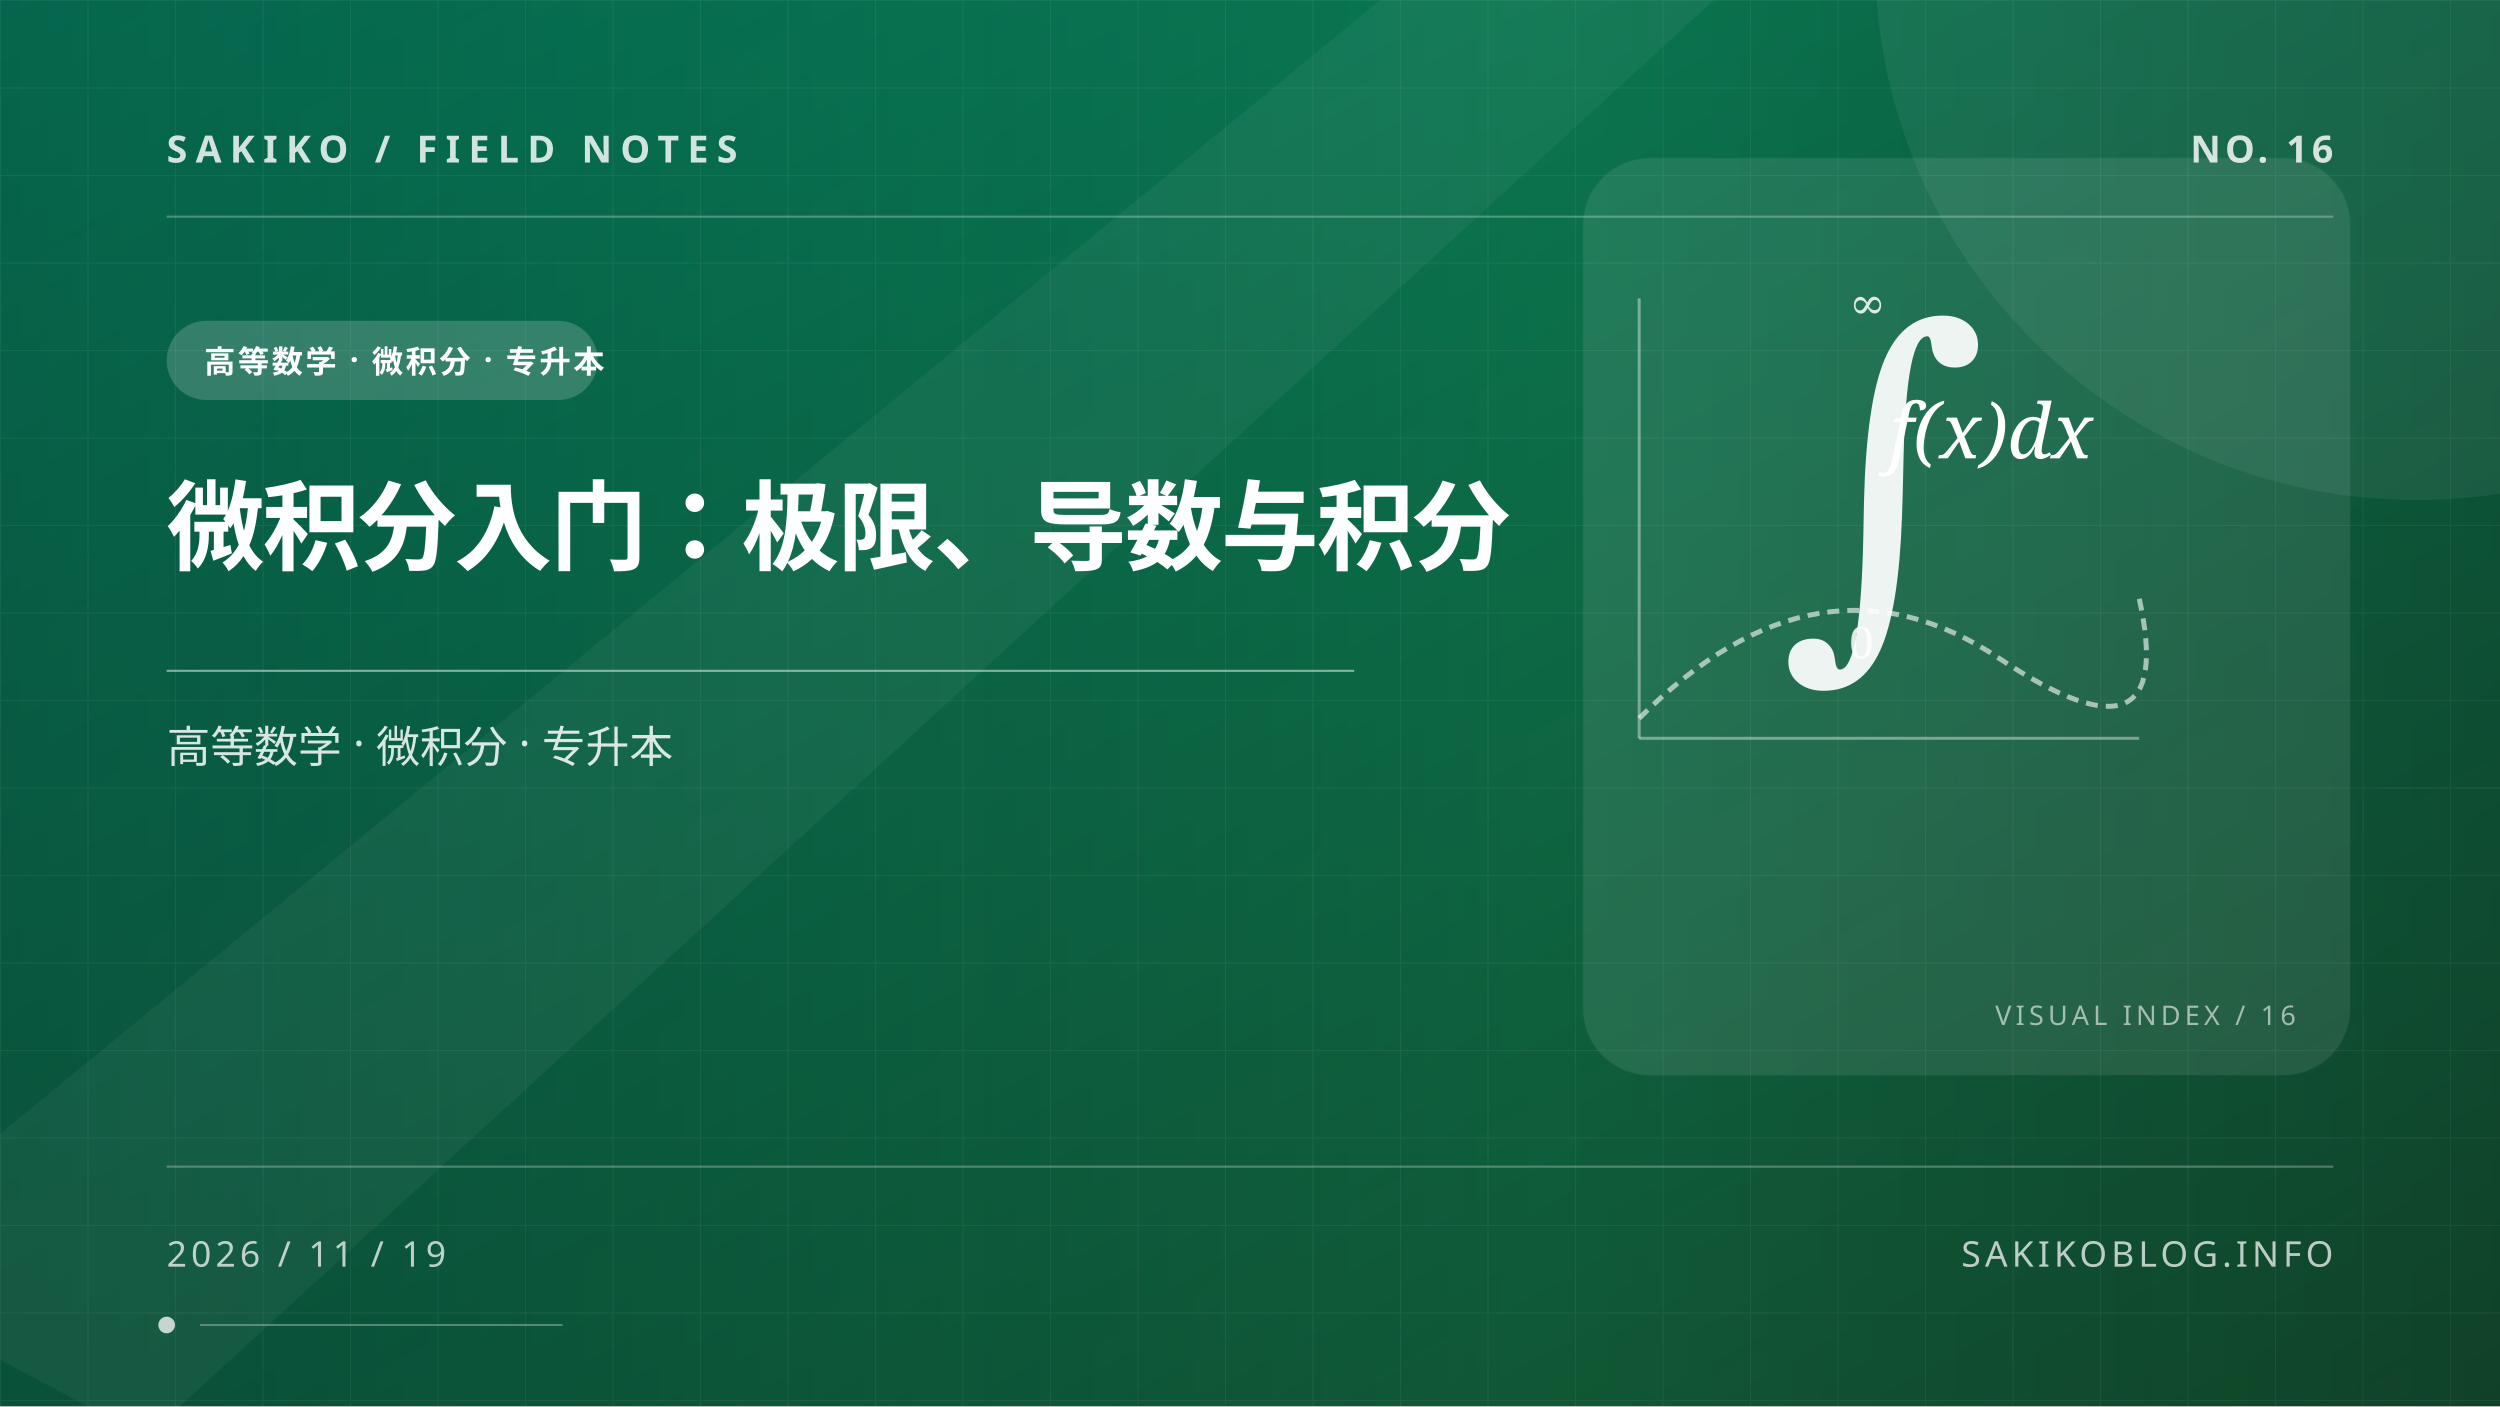
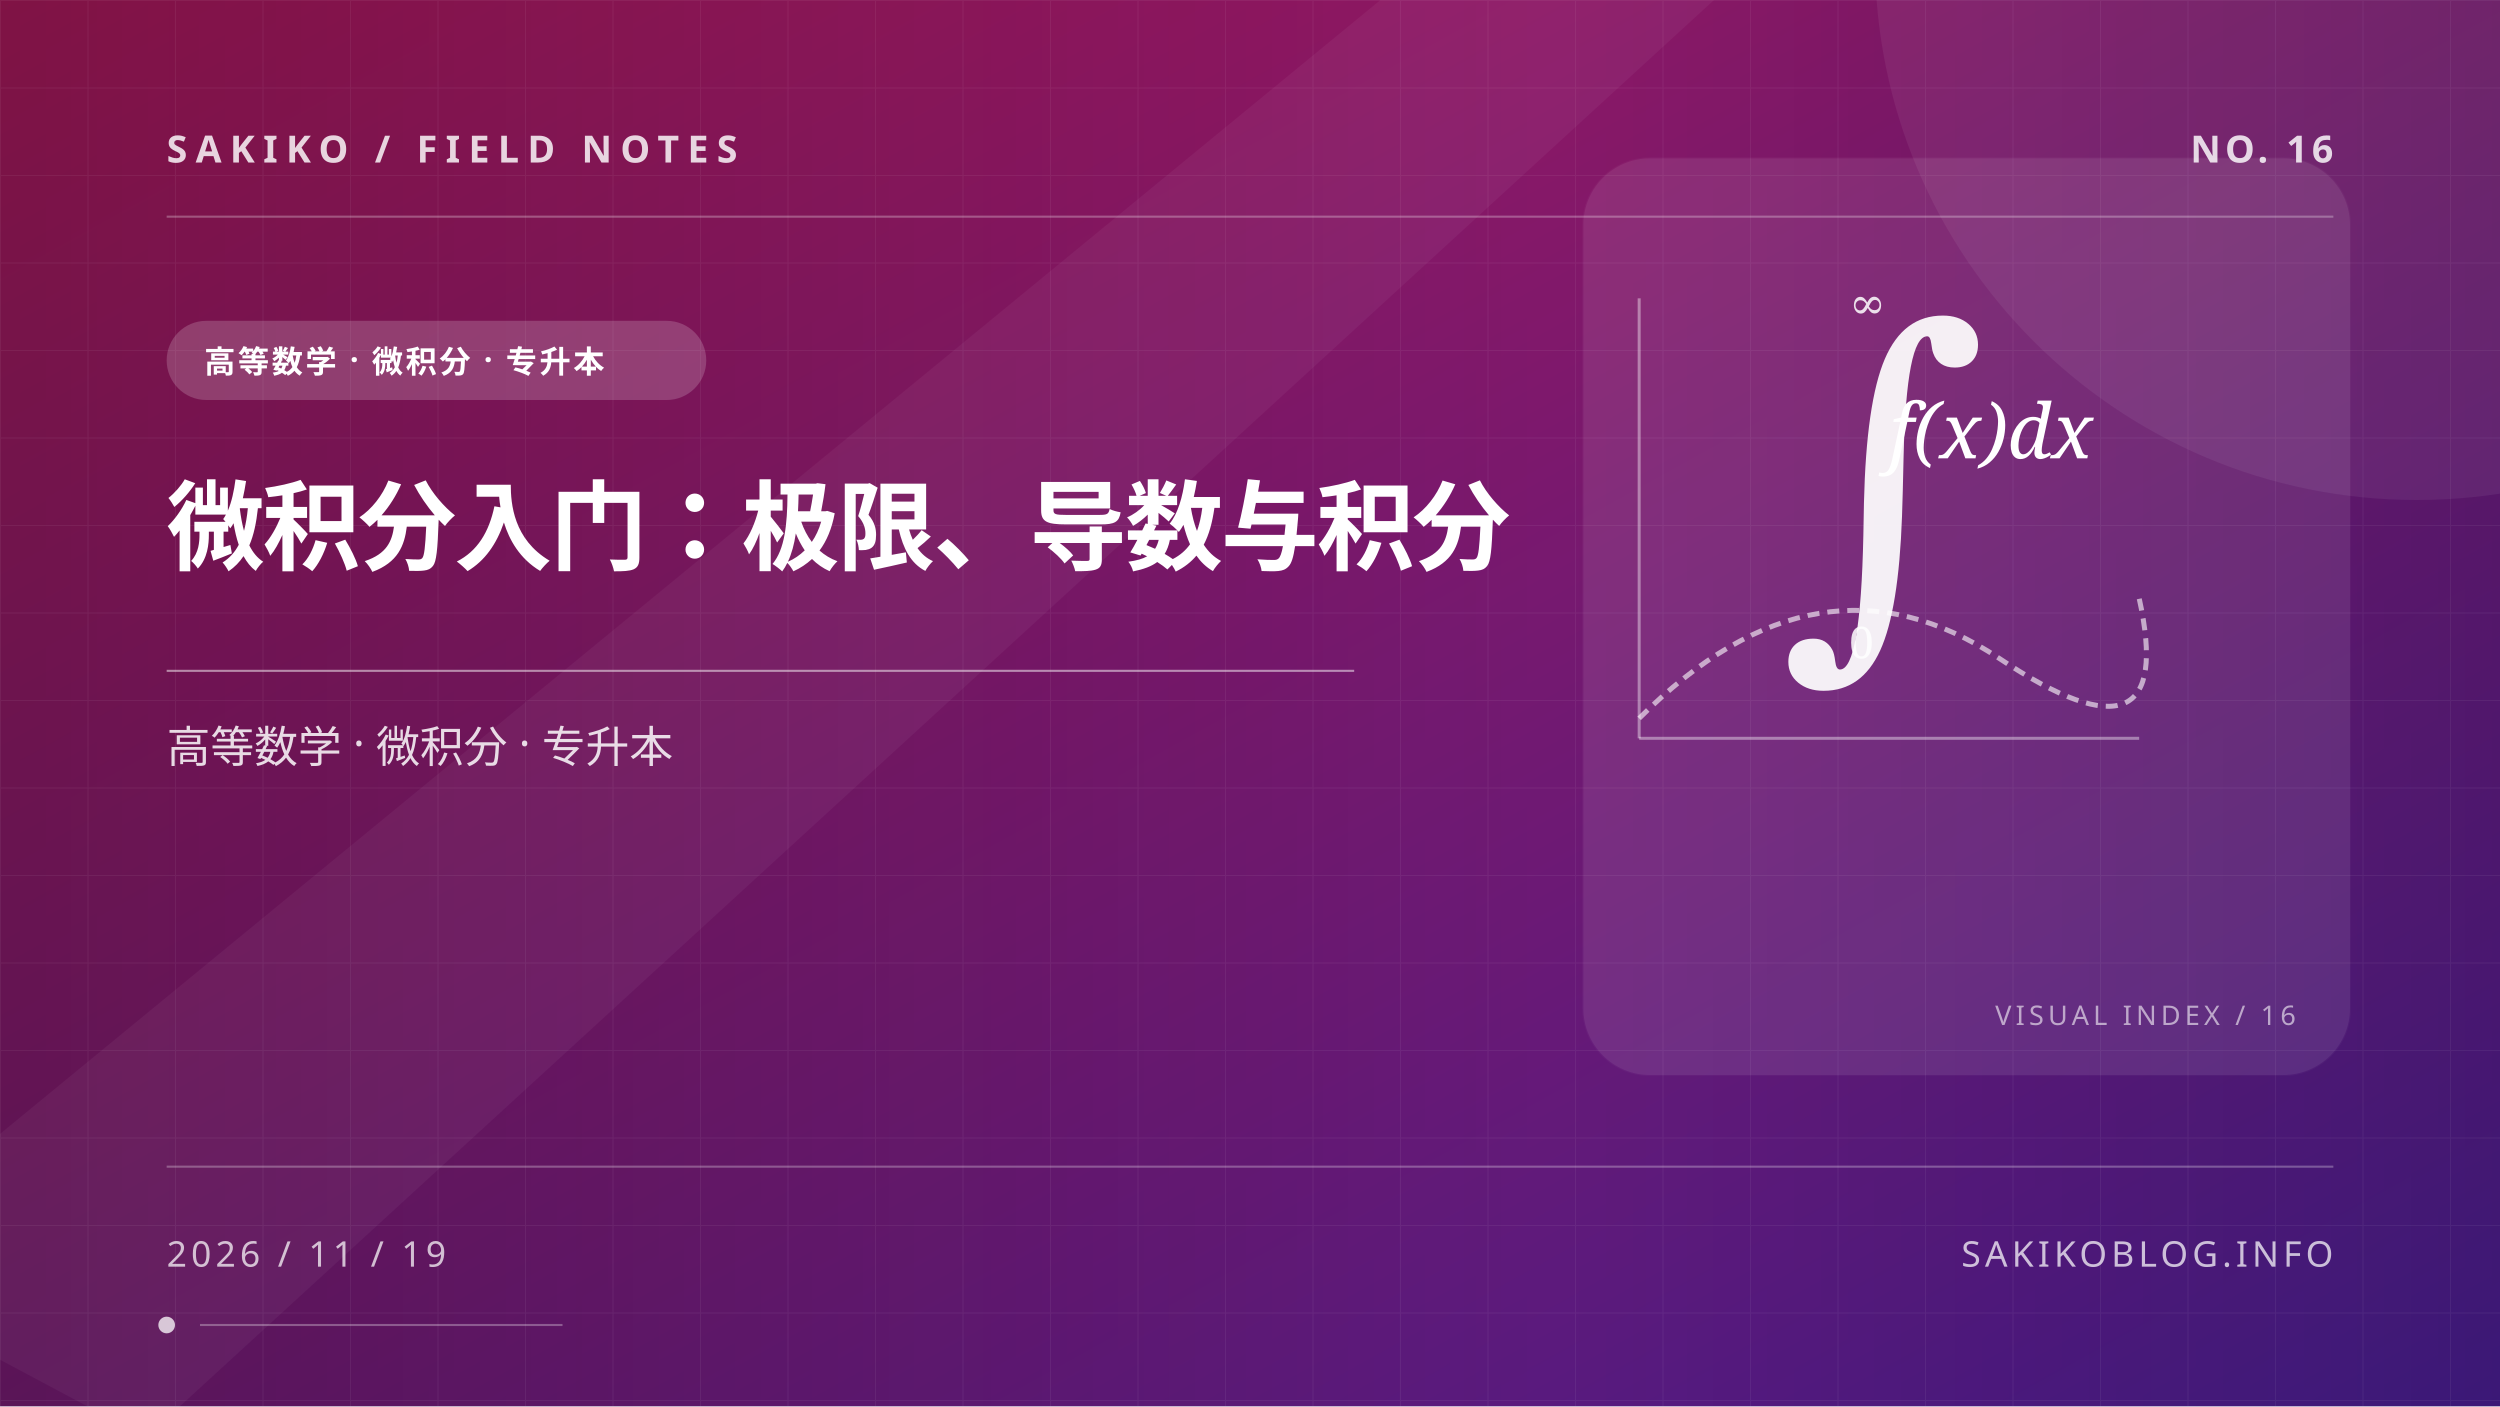
<svg xmlns="http://www.w3.org/2000/svg" viewBox="0 0 1200 675" width="1200" height="675" font-family="'Noto Sans SC','Microsoft YaHei','PingFang SC',sans-serif">
  <defs>
    <linearGradient id="bg" x1="0" y1="0" x2="1" y2="1">
-       <stop offset="0" stop-color="#059669" />
-       <stop offset="1" stop-color="#14532d" />
+       <stop offset="0" stop-color="#be185d" />
+       <stop offset="1" stop-color="#4c1d95" />
    </linearGradient>
    <linearGradient id="shade" x1="0" y1="0" x2="1" y2="0">
      <stop offset="0" stop-color="#050816" stop-opacity="0.34" />
      <stop offset="0.62" stop-color="#050816" stop-opacity="0.10" />
      <stop offset="1" stop-color="#050816" stop-opacity="0.24" />
    </linearGradient>
    <pattern id="grid" width="42" height="42" patternUnits="userSpaceOnUse">
      <path d="M 42 0 L 0 0 0 42" fill="none" stroke="#fff" stroke-opacity="0.055" stroke-width="1" />
    </pattern>
    <clipPath id="art-clip">
      <rect x="760" y="76" width="368" height="440" rx="32" />
    </clipPath>
  </defs>
  <rect width="1200" height="675" fill="url(#bg)" />
  <rect width="1200" height="675" fill="url(#shade)" />
  <rect width="1200" height="675" fill="url(#grid)" />
  <path d="M -80 610 L 760 -80 L 910 -80 L 70 690 Z" fill="#fff" opacity="0.045" />
  <circle cx="1160" cy="-20" r="260" fill="#fff" opacity="0.06" />
  <text x="80" y="78" font-size="18" font-weight="700" letter-spacing="4" fill="#fff" opacity="0.82">SAKIKO / FIELD NOTES</text>
  <text x="1120" y="78" font-size="18" font-weight="700" letter-spacing="2" text-anchor="end" fill="#fff" opacity="0.82">NO. 16</text>
  <line x1="80" y1="104" x2="1120" y2="104" stroke="#fff" stroke-opacity="0.28" />
  <g>
-     <rect x="80" y="154" width="206.9" height="38" rx="19" fill="#fff" opacity="0.18" />
+     <rect x="80" y="154" width="259" height="38" rx="19" fill="#fff" opacity="0.18" />
    <text x="98" y="179" font-size="15" font-weight="700" letter-spacing="1.2" fill="#fff">高等数学 · 微积分 · 专升本</text>
  </g>
  <text font-size="47" font-weight="750" fill="#fff" letter-spacing="-1">
    <tspan x="80" y="270">微积分入门：极限、导数与积分</tspan>
  </text>
  <line x1="80" y1="322" x2="650" y2="322" stroke="#fff" stroke-opacity="0.5" />
  <text x="80" y="366" font-size="21" fill="#fff" opacity="0.84">高等数学 · 微积分 · 专升本</text>
  <rect x="760" y="76" width="368" height="440" rx="32" fill="#fff" opacity="0.09" stroke="#fff" stroke-opacity="0.28" />
  <g clip-path="url(#art-clip)" transform="translate(-10 28) scale(0.96)">
    <text x="900" y="280" font-size="200" fill="rgba(255,255,255,0.92)" font-family="serif" font-style="italic" font-weight="400">∫</text>
    <text x="935" y="130" font-size="22" fill="rgba(255,255,255,0.85)" font-family="serif">∞</text>
    <text x="935" y="300" font-size="22" fill="rgba(255,255,255,0.85)" font-family="serif">0</text>
    <text x="955" y="200" font-size="38" fill="#fff" font-family="serif" font-style="italic">f(x)dx</text>
    <path d="M 830 330 Q 920 240 1010 300 T 1080 270" fill="none" stroke="rgba(255,255,255,0.6)" stroke-width="2.5" stroke-dasharray="6 4" />
    <line x1="830" y1="340" x2="1080" y2="340" stroke="rgba(255,255,255,0.4)" stroke-width="1.5" />
    <line x1="830" y1="120" x2="830" y2="340" stroke="rgba(255,255,255,0.4)" stroke-width="1.5" />
  </g>
  <text x="1102" y="492" text-anchor="end" font-size="13" letter-spacing="2" fill="#fff" opacity="0.58">VISUAL INDEX / 16</text>
  <line x1="80" y1="560" x2="1120" y2="560" stroke="#fff" stroke-opacity="0.28" />
  <text x="80" y="608" font-size="17" letter-spacing="2" fill="#fff" opacity="0.72">2026 / 11 / 19</text>
  <text x="1120" y="608" text-anchor="end" font-size="17" letter-spacing="2" fill="#fff" opacity="0.72">SAKIKOBLOG.INFO</text>
  <circle cx="80" cy="636" r="4" fill="#fff" opacity="0.75" />
  <line x1="96" y1="636" x2="270" y2="636" stroke="#fff" stroke-opacity="0.3" />
</svg>
